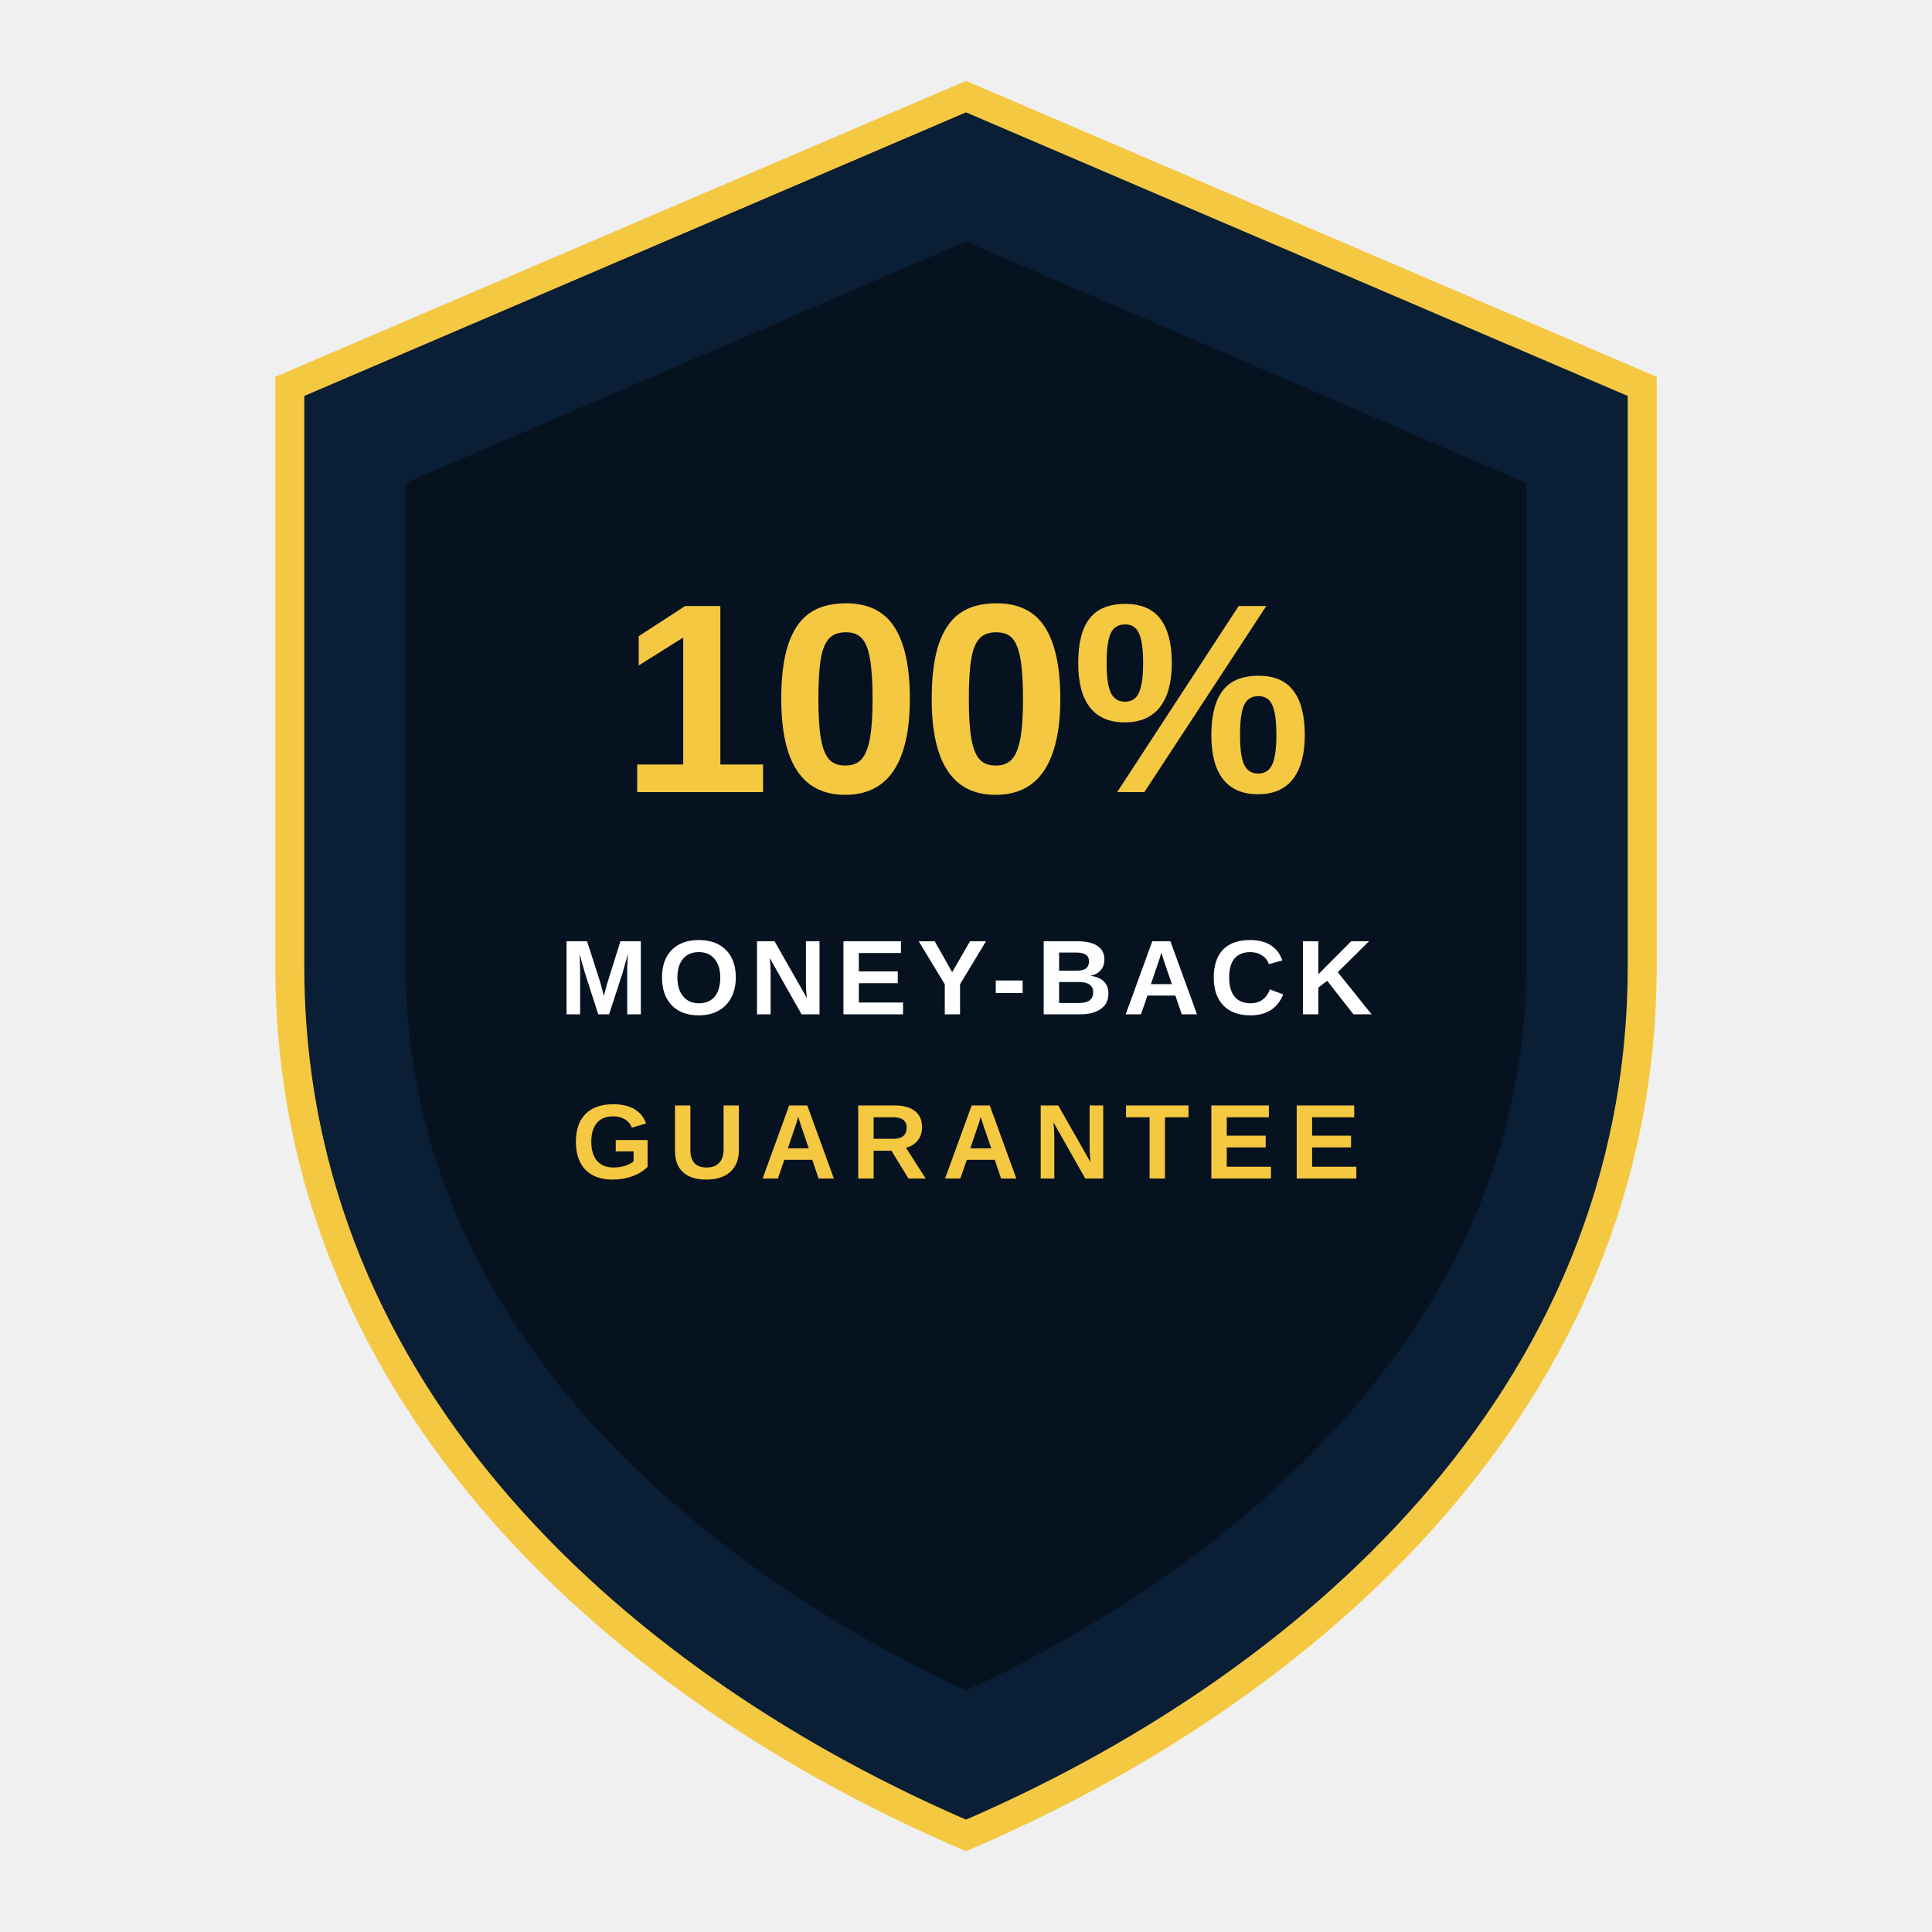
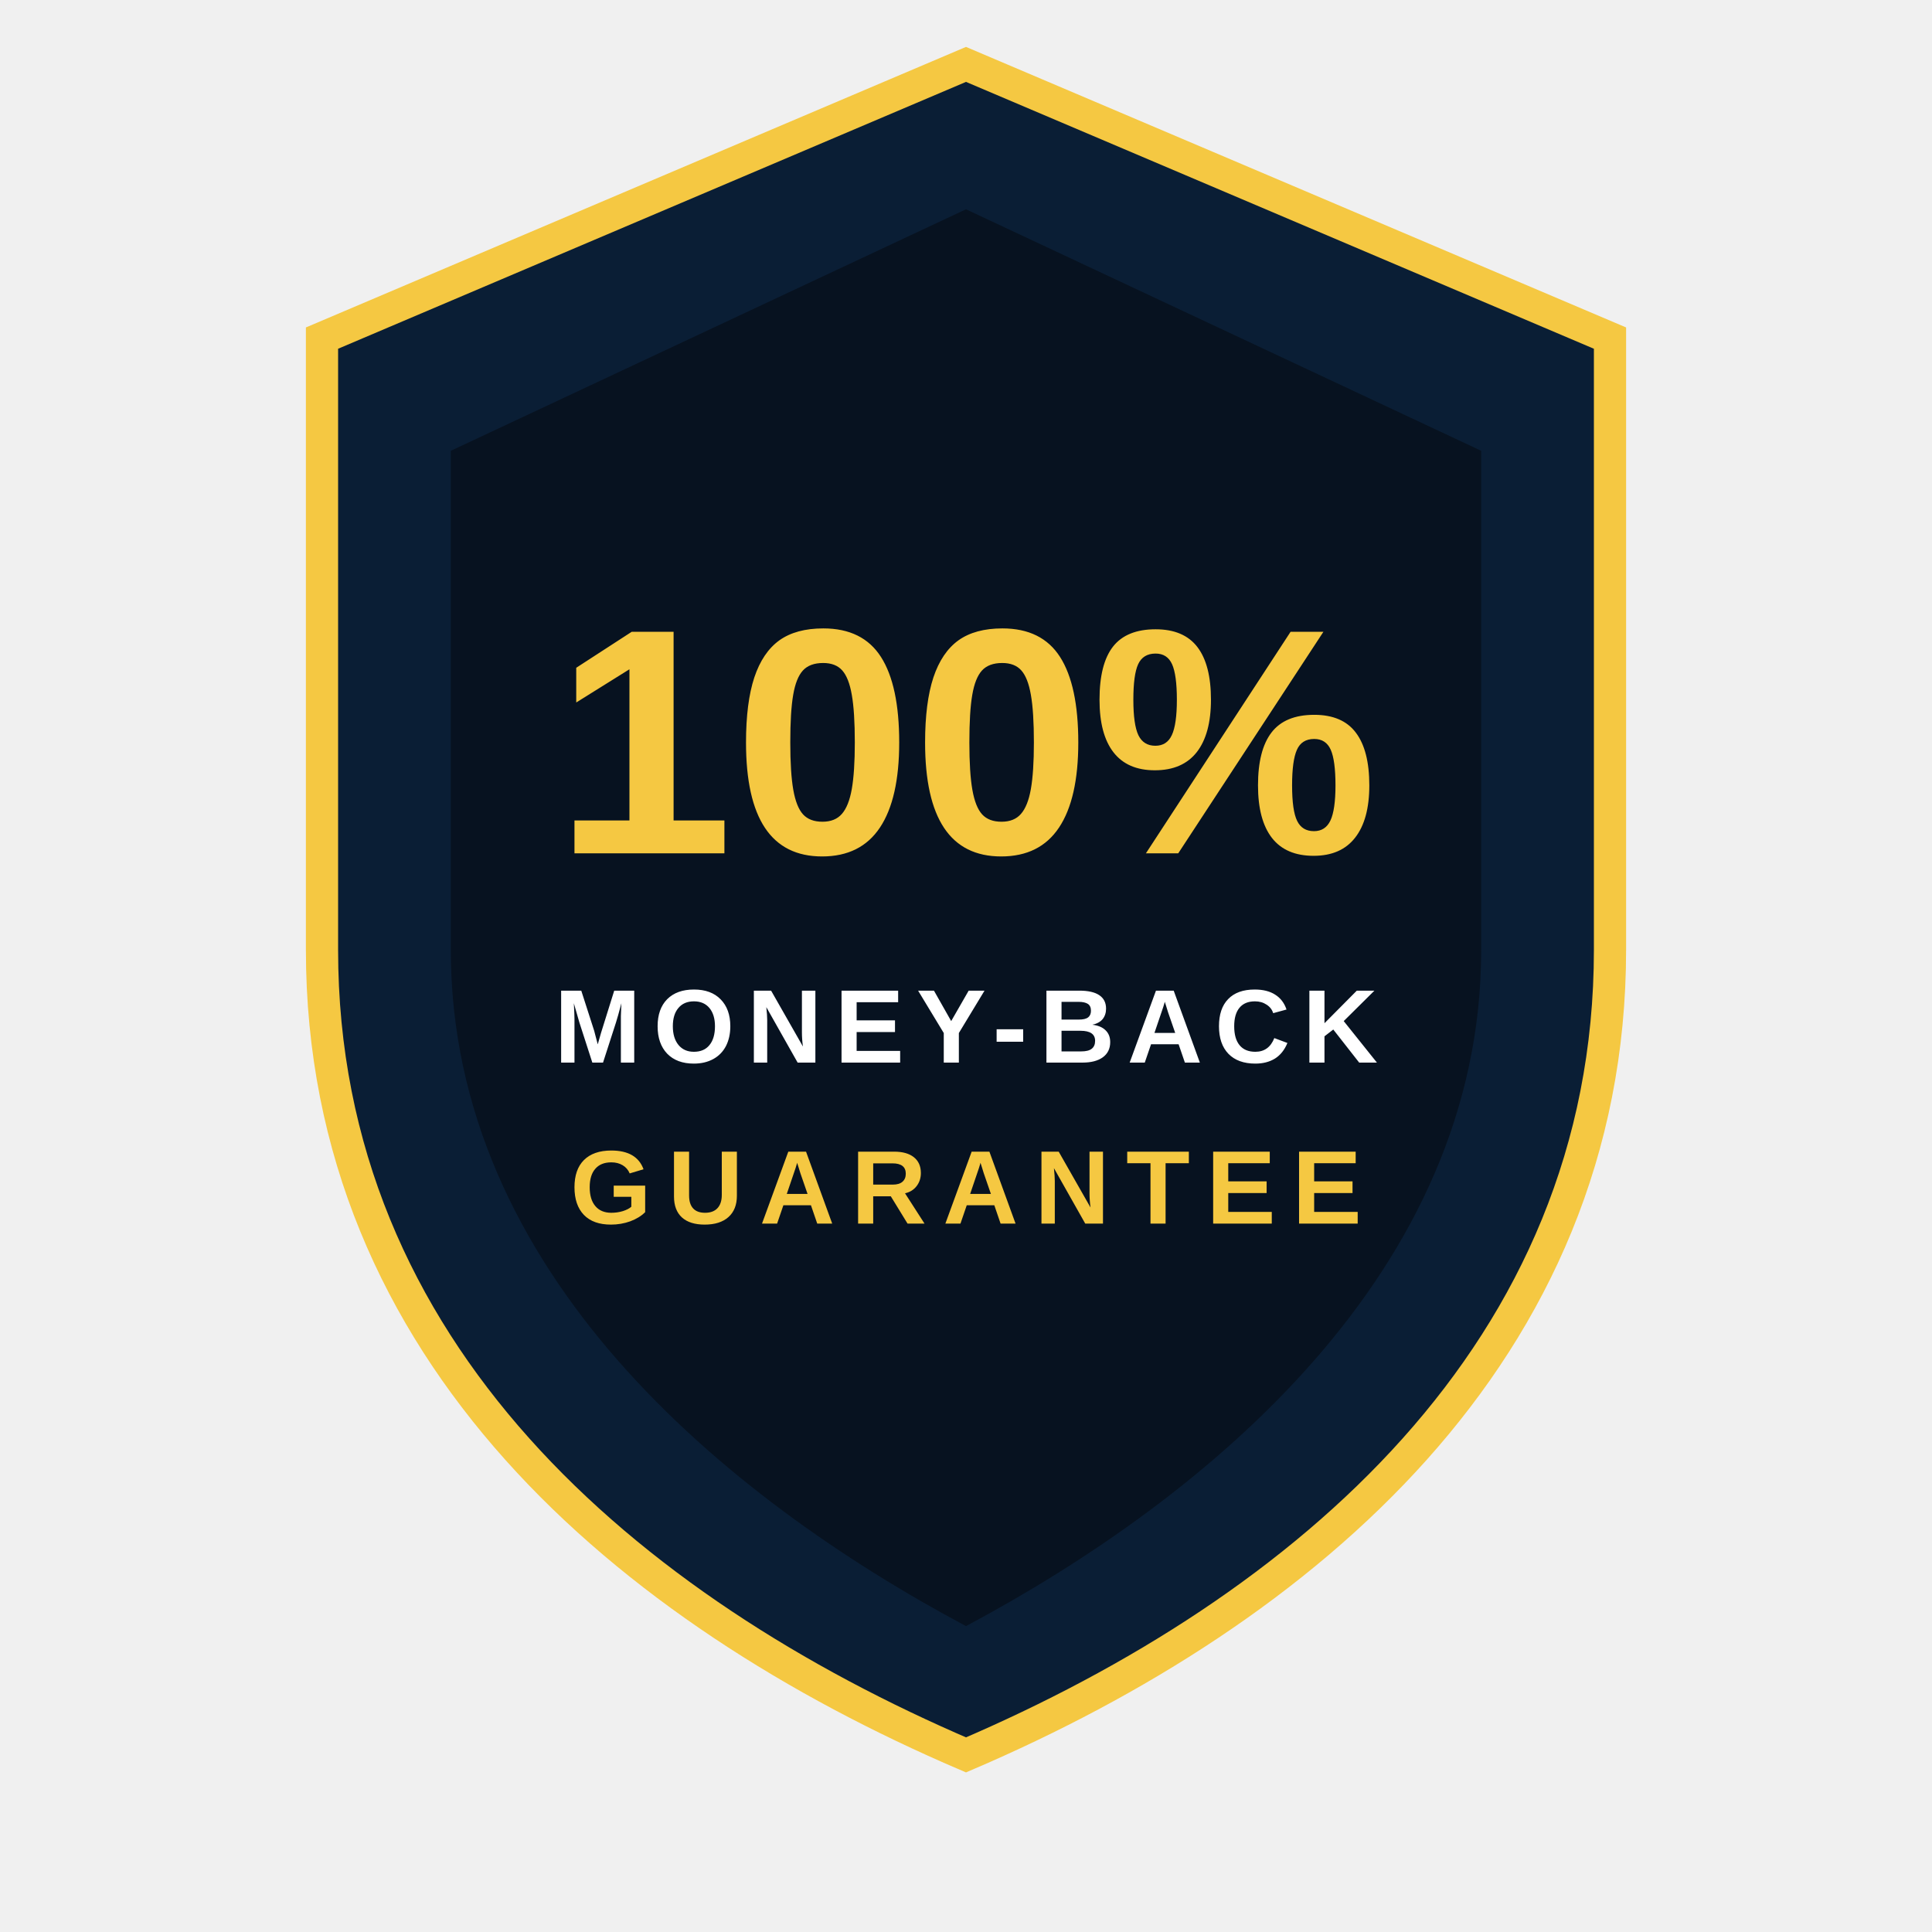
- <svg xmlns="http://www.w3.org/2000/svg" width="200" height="200" viewBox="0 0 200 200">
-   <path d="M100 10 L170 40 L170 100 C170 145 135 175 100 190 C65 175 30 145 30 100 L30 40 Z" fill="#0a1e35" stroke="#f5c842" stroke-width="3" />
-   <path d="M100 25 L158 50 L158 100 C158 137 128 162 100 175 C72 162 42 137 42 100 L42 50 Z" fill="#071220" />
-   <text x="100" y="82" text-anchor="middle" font-family="Arial, sans-serif" font-size="28" font-weight="800" fill="#f5c842">100%</text>
-   <text x="100" y="105" text-anchor="middle" font-family="Arial, sans-serif" font-size="11" font-weight="700" fill="#fff" letter-spacing="1">MONEY-BACK</text>
-   <text x="100" y="122" text-anchor="middle" font-family="Arial, sans-serif" font-size="11" font-weight="700" fill="#f5c842" letter-spacing="1.5">GUARANTEE</text>
+ <svg xmlns="http://www.w3.org/2000/svg" width="240" height="240" viewBox="0 0 240 240">
+   <path d="M120 8 L200 42 L200 118 C200 168 162 200 120 218 C78 200 40 168 40 118 L40 42 Z" fill="#0a1e35" stroke="#f5c842" stroke-width="4" />
+   <path d="M120 26 L184 56 L184 118 C184 158 150 186 120 202 C90 186 56 158 56 118 L56 56 Z" fill="#071220" />
+   <text x="120" y="106" text-anchor="middle" font-family="Arial, sans-serif" font-size="40" font-weight="800" fill="#f5c842">100%</text>
+   <text x="120" y="132" text-anchor="middle" font-family="Arial, sans-serif" font-size="13" font-weight="800" fill="#ffffff" letter-spacing="1.5">MONEY-BACK</text>
+   <text x="120" y="152" text-anchor="middle" font-family="Arial, sans-serif" font-size="13" font-weight="800" fill="#f5c842" letter-spacing="2">GUARANTEE</text>
</svg>
